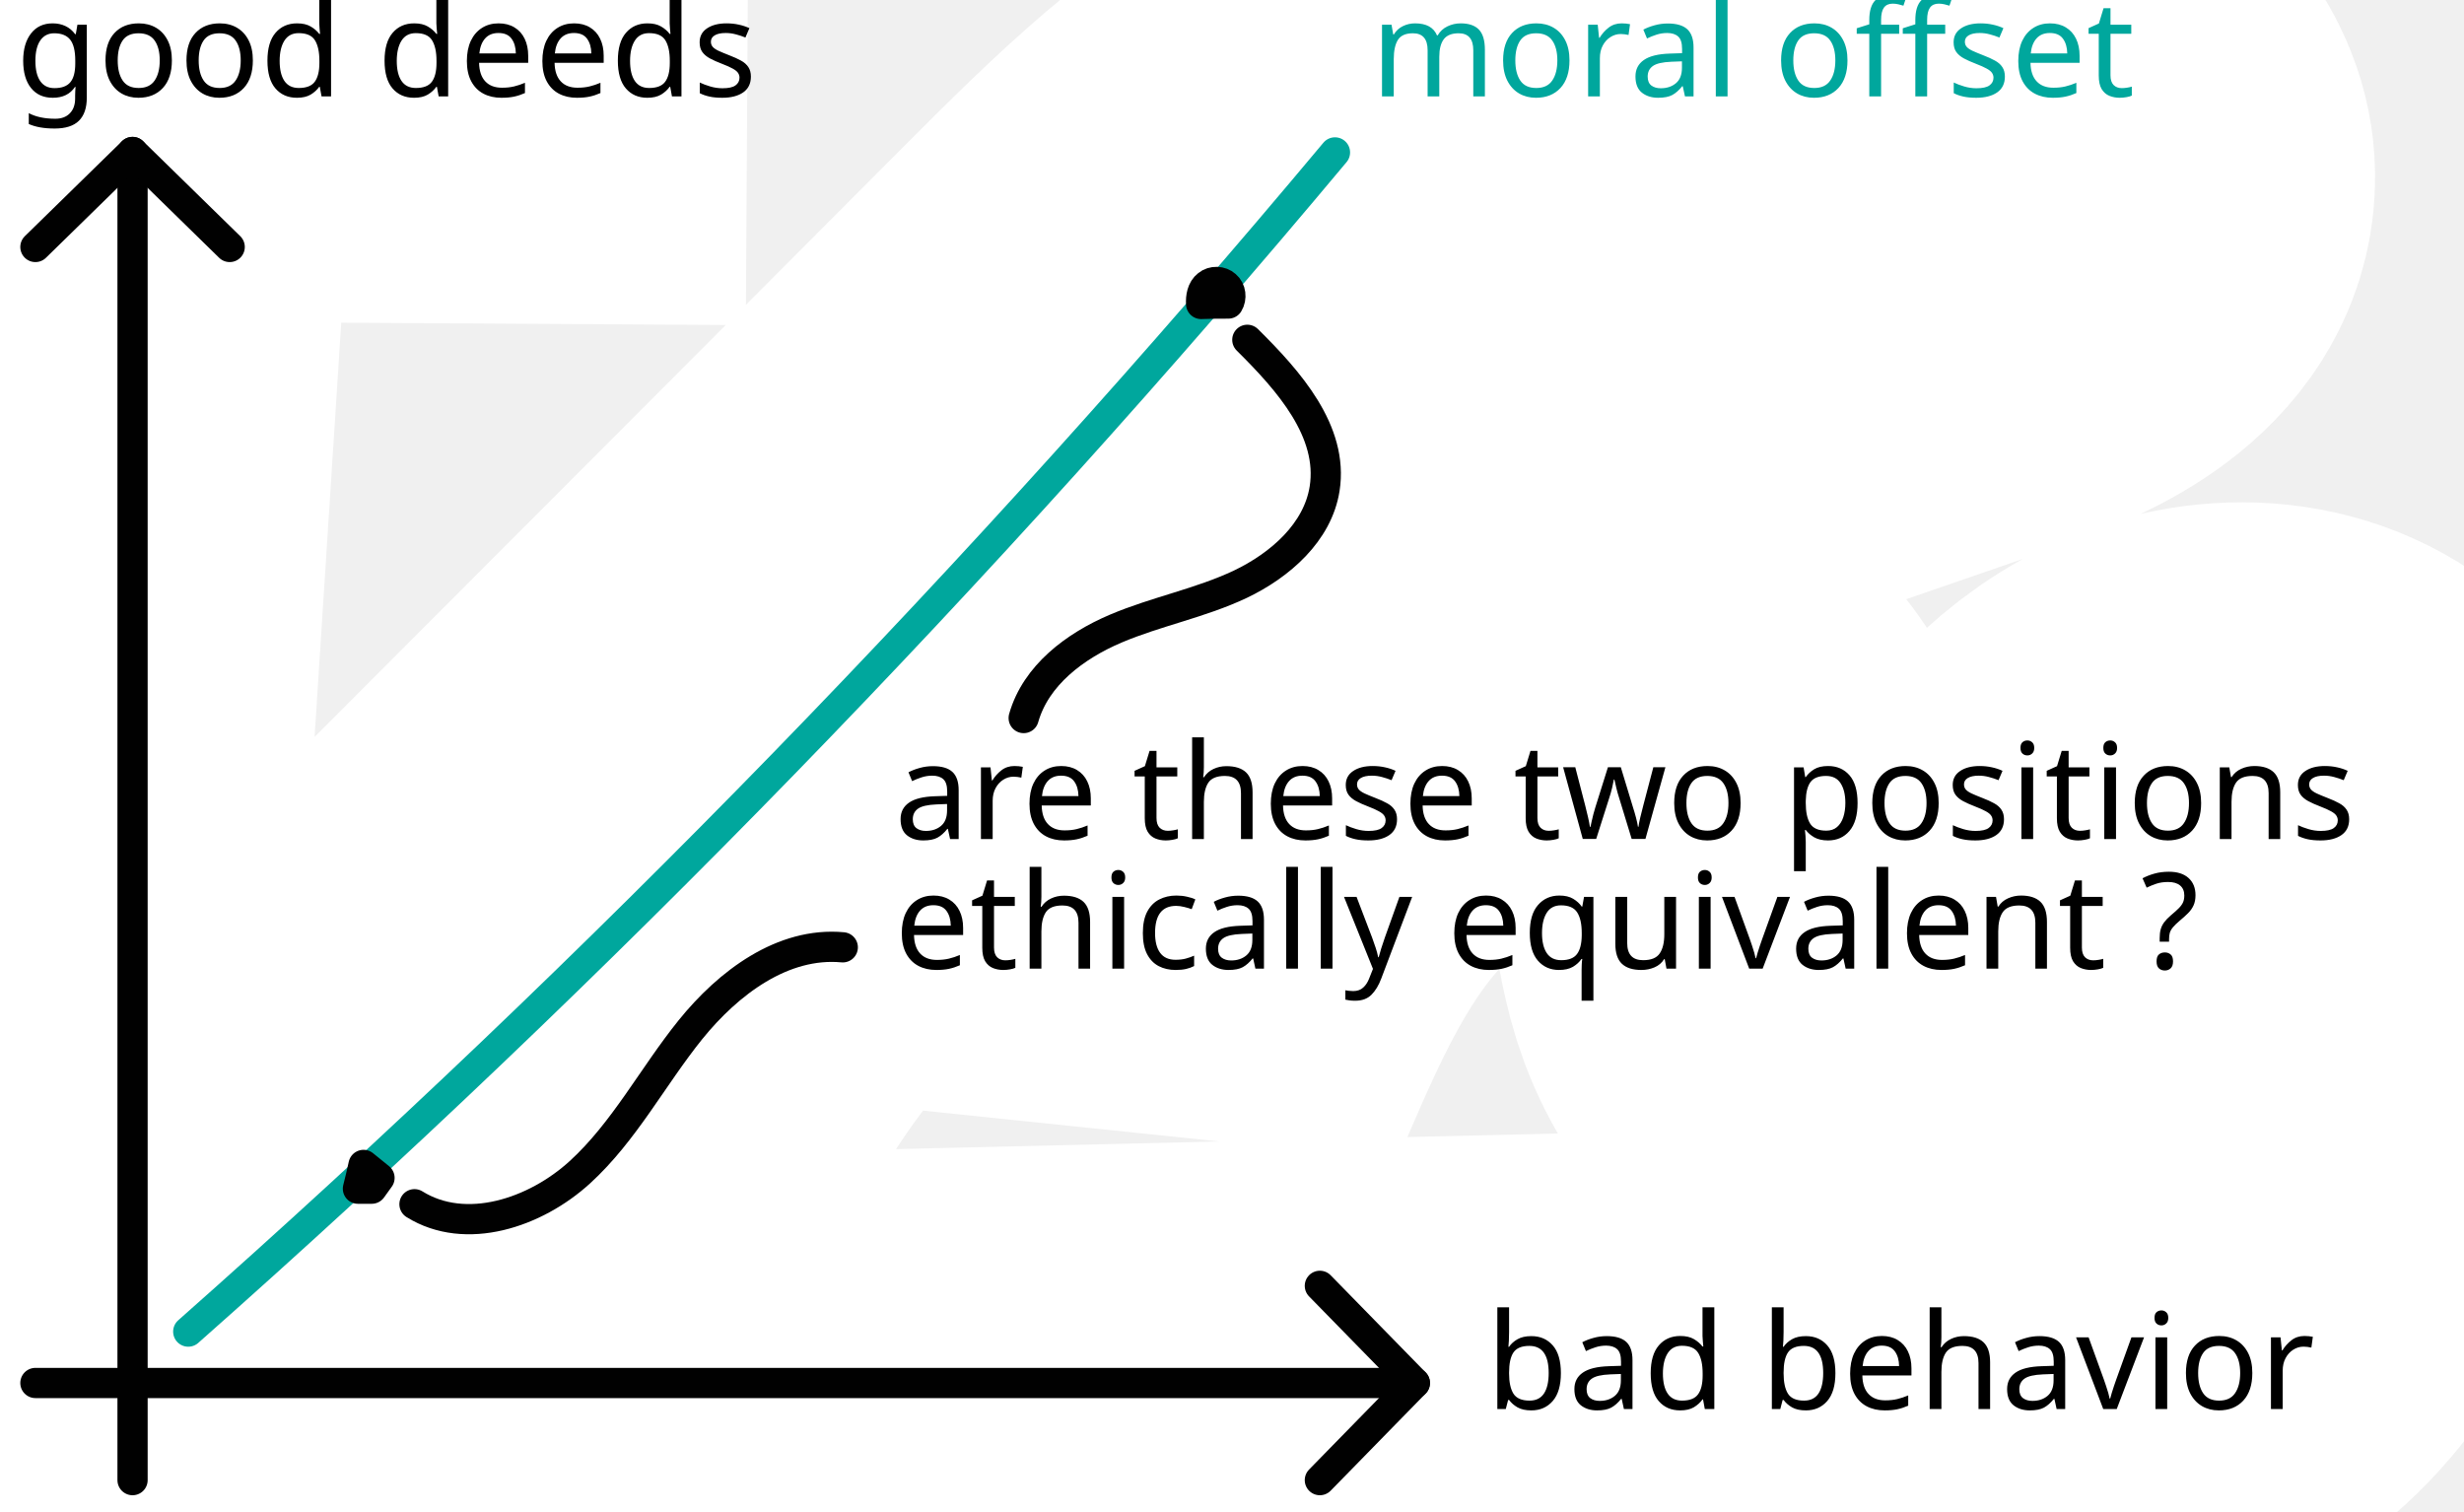
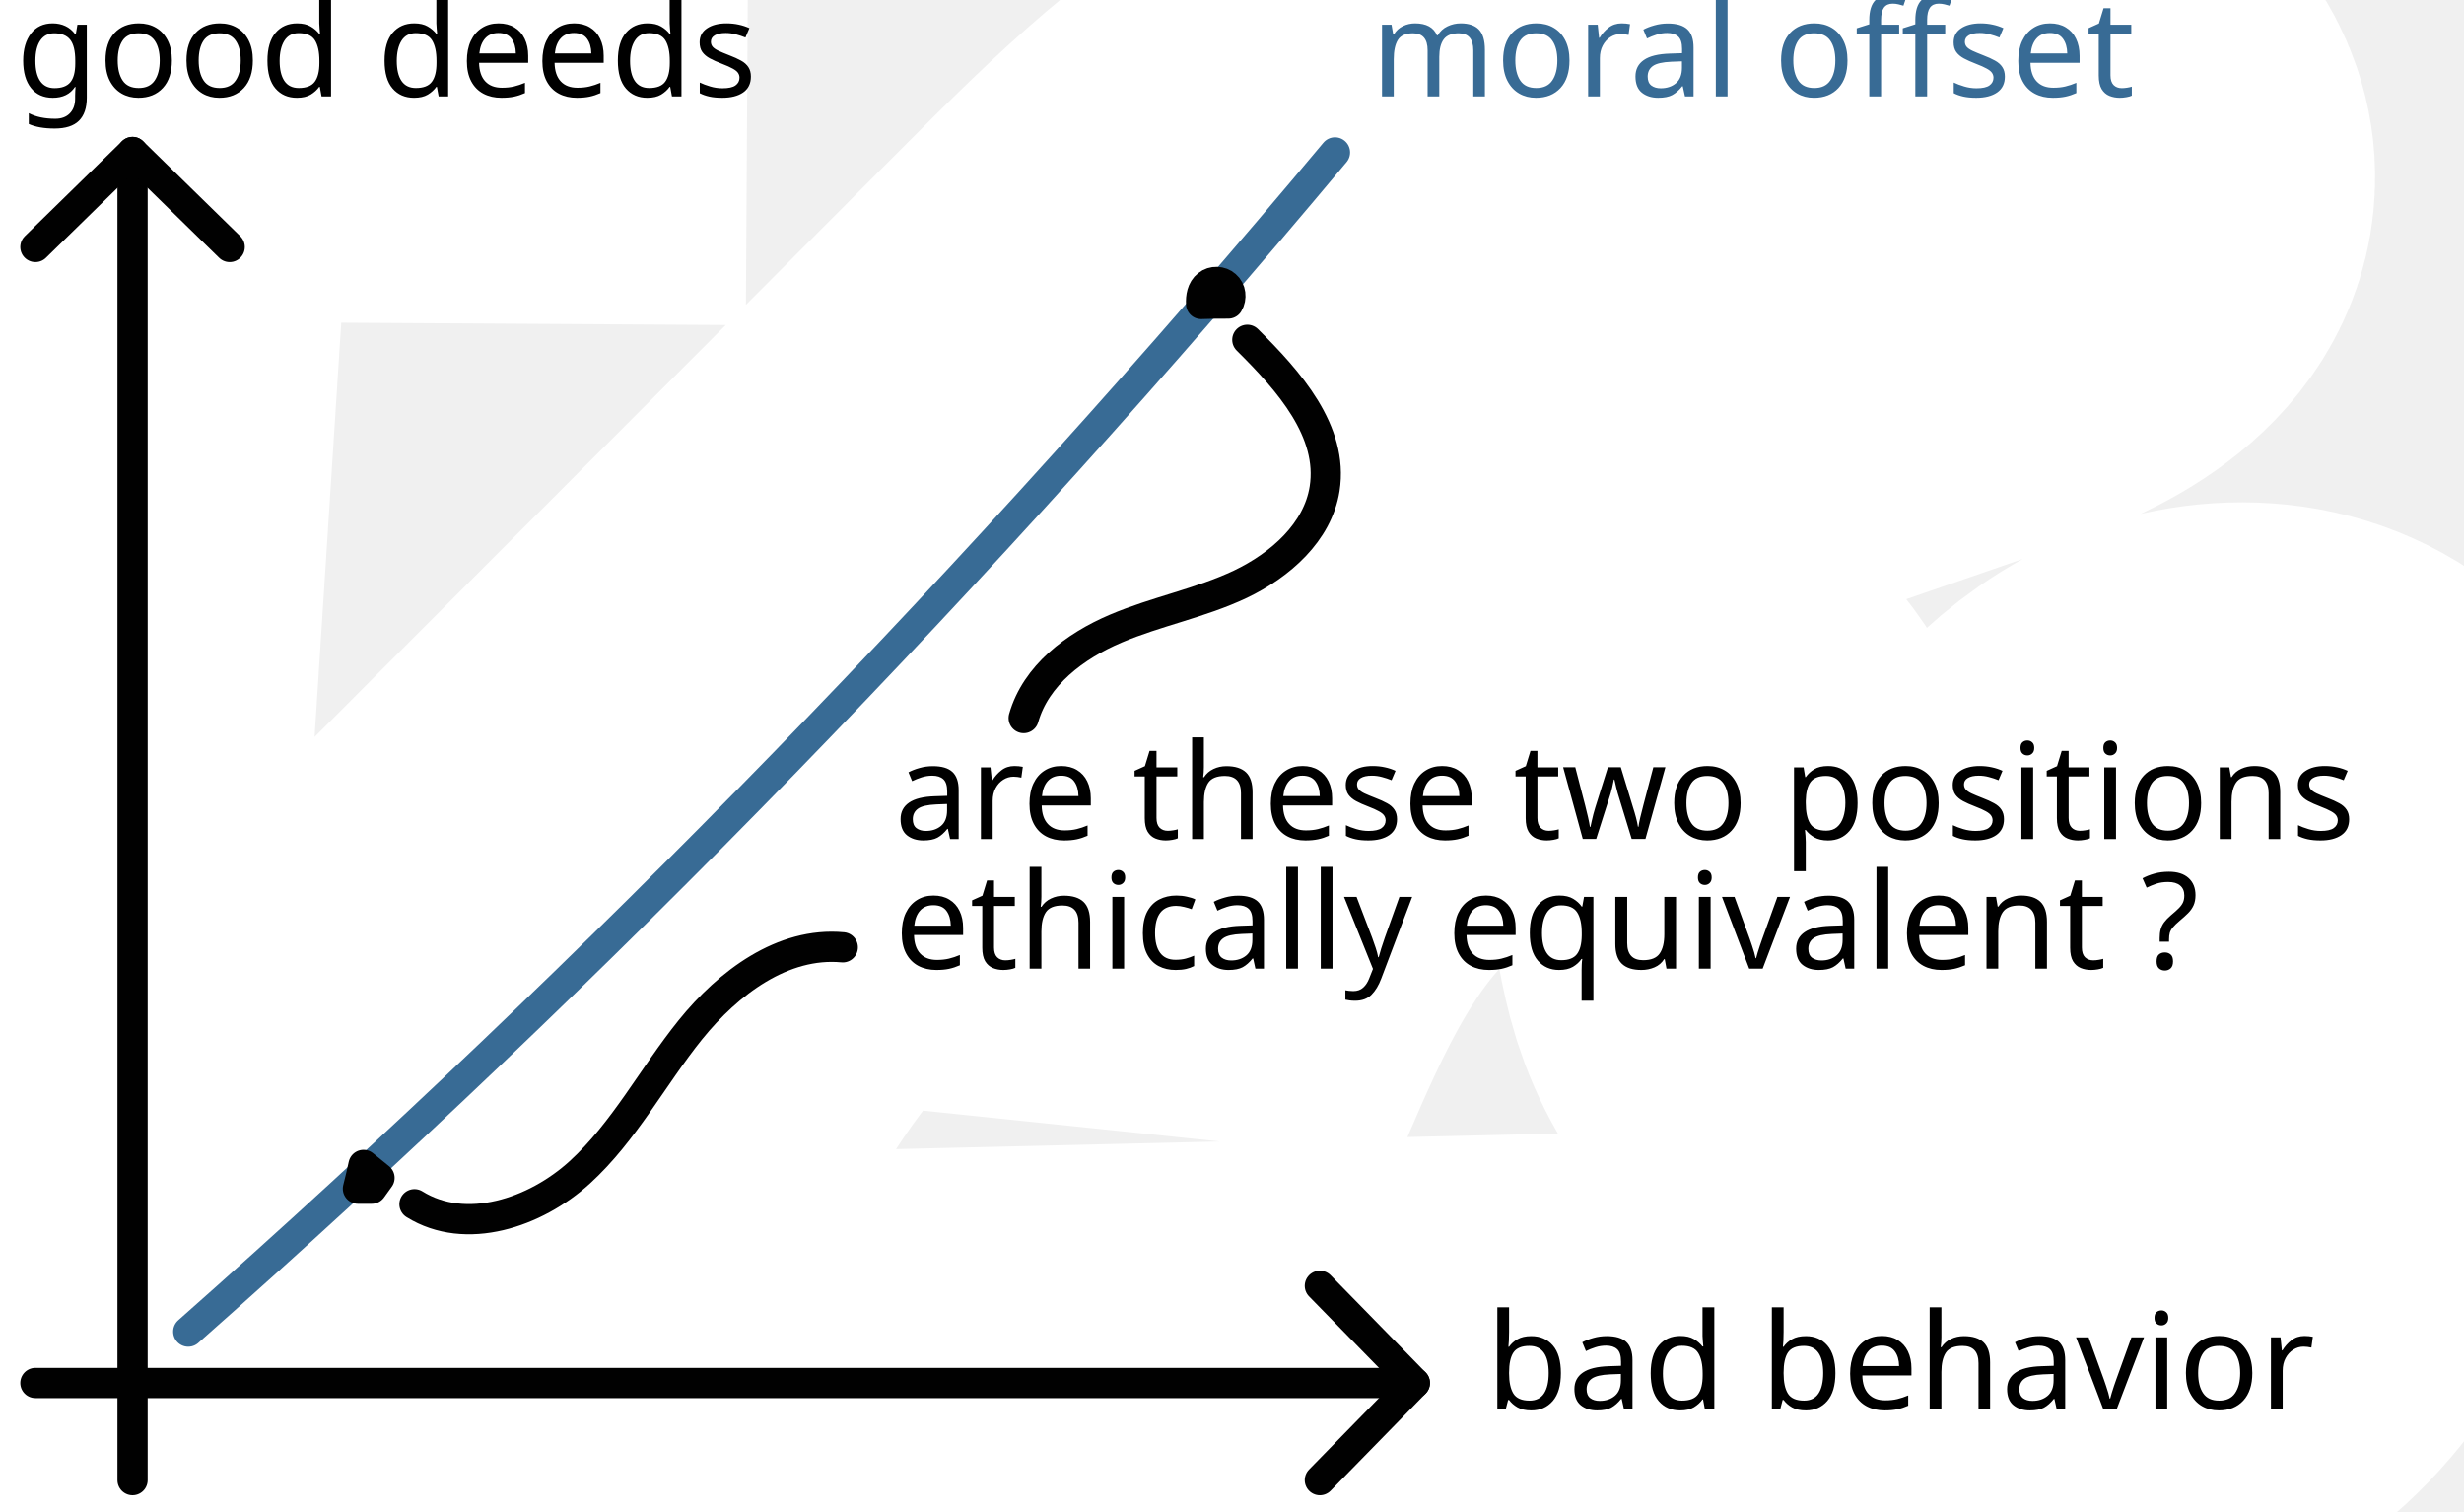
<svg xmlns="http://www.w3.org/2000/svg" version="1.1" id="Layer_1" x="0px" y="0px" viewBox="0 0 570.7 350.1" enable-background="new 0 0 570.7 350.1" xml:space="preserve">
  <path fill="none" stroke="#FFFFFF" stroke-width="120" stroke-linejoin="bevel" stroke-miterlimit="10" d="M173.1,15.3  C123,15,72.9,14.7,22.8,14.4c-5.5,85.4-11,170.8-16.5,256.2c-1.1,17.1-1.3,36.5,11,48.3c11.2,10.7,28.5,11,44,10.7  c132.9-3.1,265.8-6.3,398.7-9.4c16.2-0.4,33.3-1,47.3-9.1c18.1-10.5,27.5-31,35.7-50.3c5.5-12.9,11.1-26.2,12.1-40.2  c1-14-3.5-29.3-14.8-37.7c-12.1-9-29.6-8.2-42.8-0.9s-22.7,19.8-29.9,33.1c-7.8,14.4-17.2,32.6-33.6,32.2  c-13.4-0.3-22.8-13.9-26.2-26.9c-3.4-13-3.5-27.1-9.8-39c-9.6-17.8-32.1-26.1-52.1-22.7c-19.9,3.5-37.1,16.8-49.3,32.9  c-12.2,16.1-20.2,35-28.1,53.6c-3.7-18.8-8.6-39.4-24.3-50.3c-20.3-14-49.3-4.2-66.9,13.1s-28,40.4-43.1,60  c-15.1,19.5-38.5,36.3-62.7,31.6c-4.5-14.4-0.8-30.4,6.7-43.6c7.4-13.2,18.2-24,28.9-34.7c48.5-48.6,97.1-97.2,145.6-145.9  c18.6-18.6,37.6-37.5,61.1-49.3c41-20.5,89.5-16.5,135.1-12c9.1,0.9,18.4,1.9,26.6,6c8.1,4.2,14.9,12.3,14.6,21.5  c-0.4,14.7-16.9,22.8-30.9,27.6C379,96.9,298.8,124.5,218.6,152" />
  <g>
    <line fill="none" stroke="#010101" stroke-width="7" stroke-linecap="round" stroke-linejoin="round" stroke-miterlimit="10" x1="8.2" y1="320.3" x2="327.7" y2="320.3" />
    <line fill="none" stroke="#010101" stroke-width="7" stroke-linecap="round" stroke-linejoin="round" stroke-miterlimit="10" x1="30.7" y1="342.8" x2="30.7" y2="35.2" />
  </g>
  <g>
    <polyline fill="none" stroke="#010101" stroke-width="7" stroke-linecap="round" stroke-linejoin="round" stroke-miterlimit="10" points="   305.7,297.8 327.7,320.3 305.7,342.8  " />
    <text transform="matrix(1 0 0 1 344.1667 326.3372)" font-family="'PermanentMarker'" font-size="31">bad behavior</text>
  </g>
  <g>
    <polyline fill="none" stroke="#010101" stroke-width="7" stroke-linecap="round" stroke-linejoin="round" stroke-miterlimit="10" points="   8.2,57.2 30.7,35.2 53.2,57.2  " />
    <text transform="matrix(1 0 0 1 3.6666 22.3308)" font-family="'PermanentMarker'" font-size="31">good deeds</text>
  </g>
-   <path fill="none" stroke="#00A79D" stroke-width="7" stroke-linecap="round" stroke-linejoin="round" stroke-miterlimit="10" d="  M43.6,308.4c95.2-84.2,184.1-175.6,265.6-273.1" />
-   <text transform="matrix(1 0 0 1 317.4549 22.3308)" fill="#00A79D" font-family="'PermanentMarker'" font-size="31">moral offset</text>
+   <path fill="none" stroke="#386B95" stroke-width="7" stroke-linecap="round" stroke-linejoin="round" stroke-miterlimit="10" d="  M43.6,308.4c95.2-84.2,184.1-175.6,265.6-273.1" />
+   <text transform="matrix(1 0 0 1 317.4549 22.3308)" fill="#386B95" font-family="'PermanentMarker'" font-size="31">moral offset</text>
  <g>
    <path fill="none" stroke="#010101" stroke-width="7" stroke-linecap="round" stroke-linejoin="round" stroke-miterlimit="10" d="   M82.9,275.3c1.1,0,2.1,0,3.2,0c0.6-0.8,1.2-1.7,1.8-2.5c-1.2-1-2.5-2-3.7-3C83.8,271.6,83.4,273.4,82.9,275.3z" />
    <path fill="none" stroke="#010101" stroke-width="7" stroke-linecap="round" stroke-linejoin="round" stroke-miterlimit="10" d="   M96,278.9c11.9,7.4,28,2,38.3-7.4s16.9-22.2,25.6-33c8.8-10.9,21.4-20.4,35.3-19.1" />
  </g>
  <g>
    <path fill="none" stroke="#010101" stroke-width="7" stroke-linecap="round" stroke-linejoin="round" stroke-miterlimit="10" d="   M284.5,70.3c0.8-1.3,0.6-3.2-0.6-4.2c-1.1-1-3-1.1-4.2-0.1c-1.3,1-1.6,2.8-1.5,4.4C280.4,70.3,282.5,70.3,284.5,70.3z" />
    <path fill="none" stroke="#010101" stroke-width="7" stroke-linecap="round" stroke-linejoin="round" stroke-miterlimit="10" d="   M288.9,78.7c9.6,9.5,20,21.2,17.9,34.5c-1.6,10.1-10.3,17.7-19.5,22.1c-9.3,4.4-19.5,6.3-28.9,10.3c-9.4,4-18.5,10.8-21.3,20.7" />
  </g>
  <text transform="matrix(1 0 0 1 207.1672 194.3333)">
    <tspan x="0" y="0" font-family="'PermanentMarker'" font-size="31">are these two positions</tspan>
    <tspan x="0" y="30" font-family="'PermanentMarker'" font-size="31">ethically equivalent ?</tspan>
  </text>
</svg>
